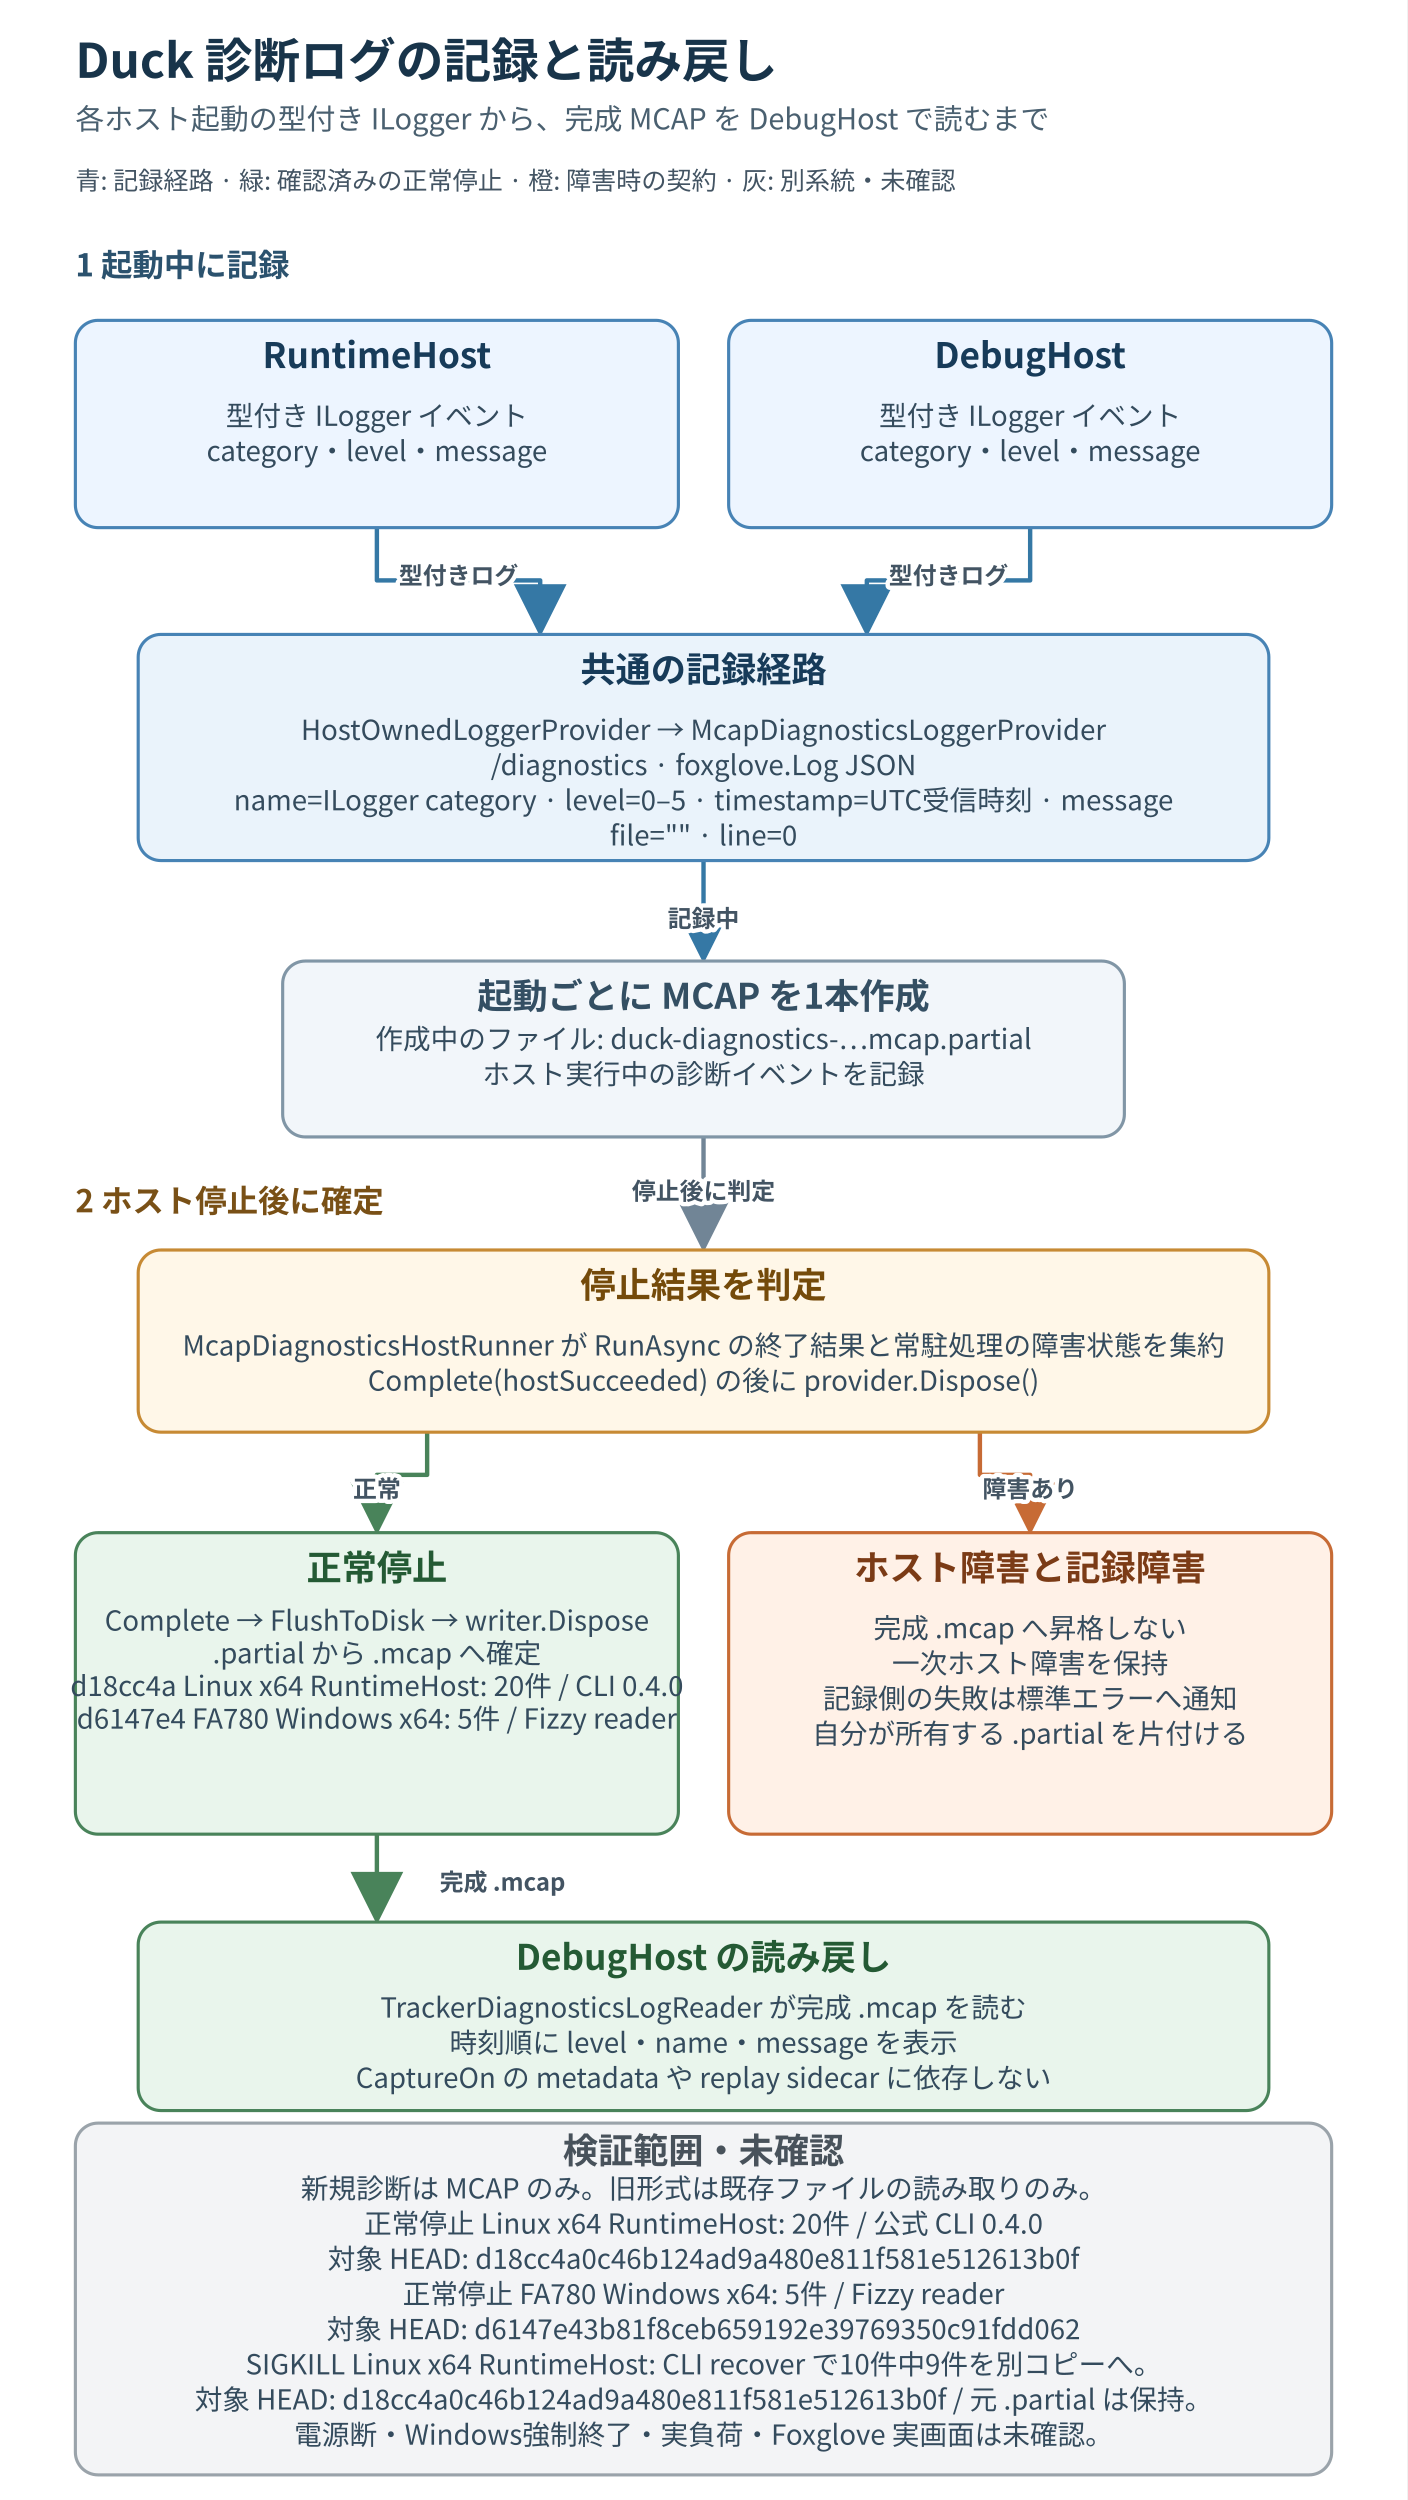
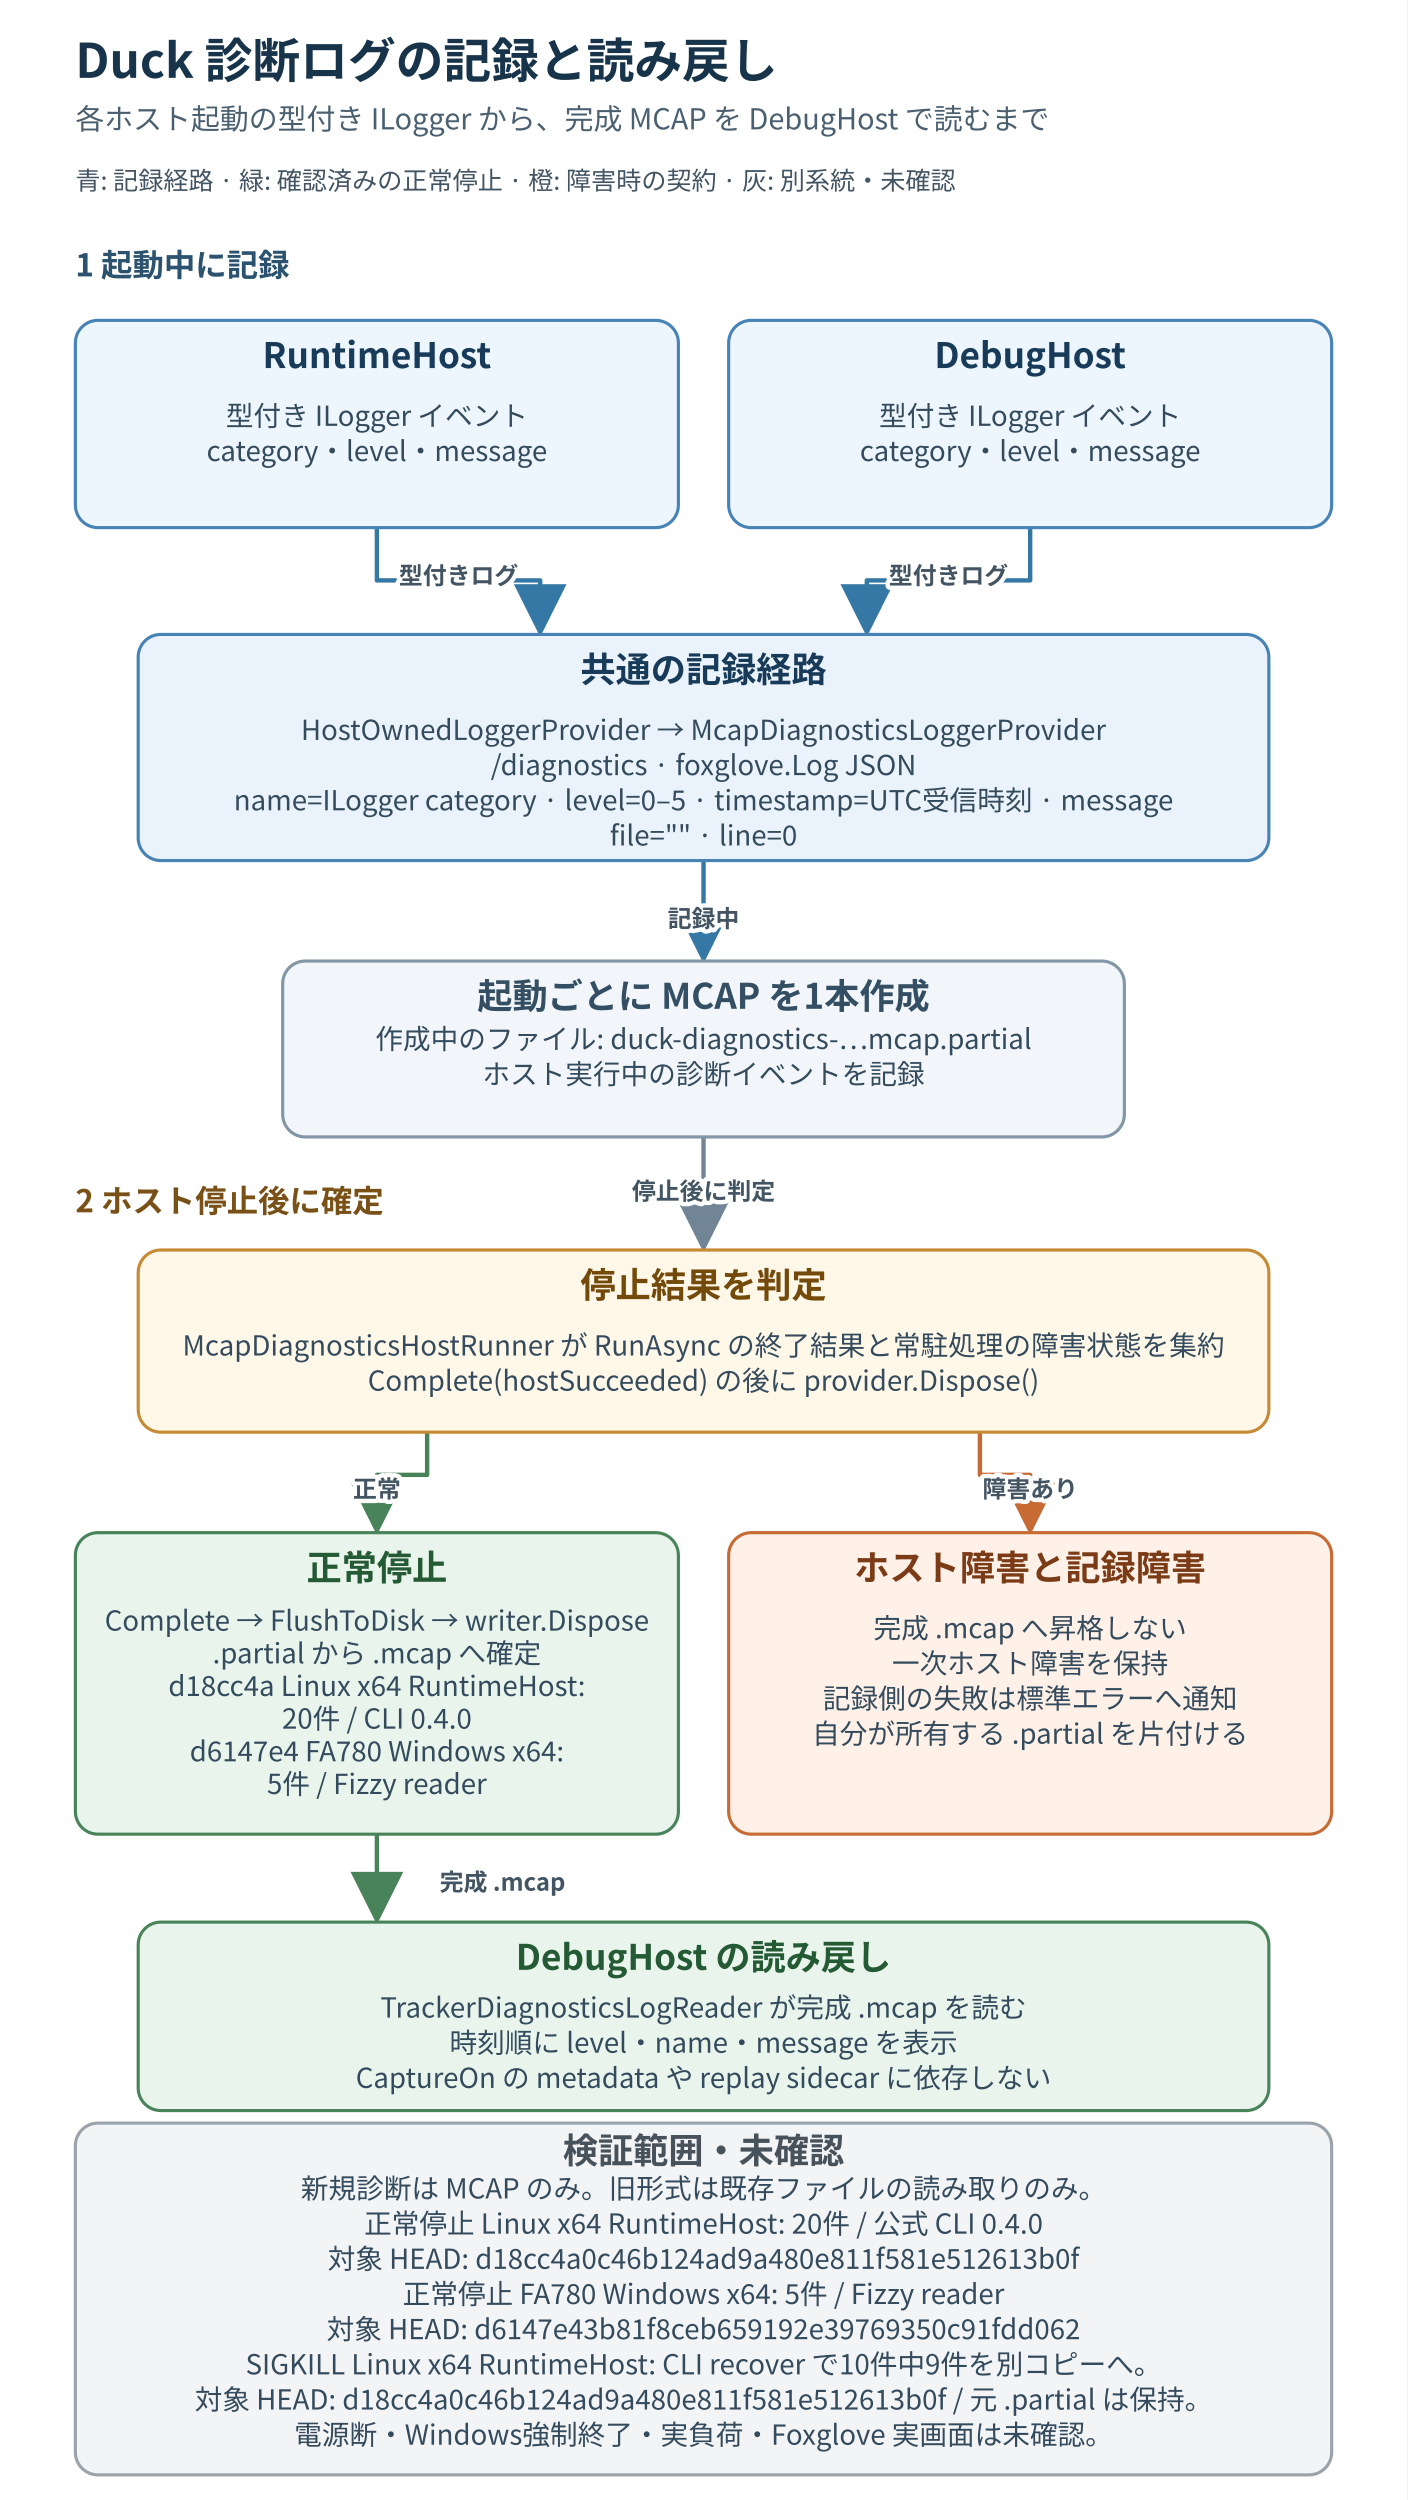
- <svg xmlns="http://www.w3.org/2000/svg" version="1.1" width="1120px" height="1990px" viewBox="0 0 1120 1990" content="&lt;mxfile host=&quot;app.diagrams.net&quot; compressed=&quot;false&quot; type=&quot;device&quot;&gt;&lt;diagram id=&quot;duck-diagnostics-mcap-flow&quot; name=&quot;診断ログの記録と読み戻し&quot;&gt;&lt;mxGraphModel page=&quot;1&quot; grid=&quot;0&quot; gridSize=&quot;10&quot; guides=&quot;1&quot; tooltips=&quot;1&quot; connect=&quot;1&quot; arrows=&quot;1&quot; fold=&quot;1&quot; pageScale=&quot;1&quot; pageWidth=&quot;1120&quot; pageHeight=&quot;1990&quot; math=&quot;0&quot; shadow=&quot;0&quot; background=&quot;#FFFFFF&quot;&gt;&lt;root&gt;&lt;mxCell id=&quot;0&quot; /&gt;&lt;mxCell id=&quot;1&quot; parent=&quot;0&quot; /&gt;&lt;mxCell id=&quot;runtime-host&quot; value=&quot;&amp;lt;b&amp;gt;RuntimeHost&amp;lt;/b&amp;gt;&amp;lt;br&amp;gt;型付き ILogger イベント&amp;lt;br&amp;gt;category・level・message&quot; style=&quot;rounded=1;arcSize=12;whiteSpace=wrap;html=1;align=center;verticalAlign=middle;fontFamily=Noto Sans CJK JP;fontSize=23;fontColor=#24374A;fillColor=#EDF5FF;strokeColor=#4783B5;strokeWidth=2;spacing=10;&quot; vertex=&quot;1&quot; parent=&quot;1&quot;&gt;&lt;mxGeometry x=&quot;60&quot; y=&quot;255&quot; width=&quot;480&quot; height=&quot;165&quot; as=&quot;geometry&quot; /&gt;&lt;/mxCell&gt;&lt;mxCell id=&quot;debug-host&quot; value=&quot;&amp;lt;b&amp;gt;DebugHost&amp;lt;/b&amp;gt;&amp;lt;br&amp;gt;型付き ILogger イベント&amp;lt;br&amp;gt;category・level・message&quot; style=&quot;rounded=1;arcSize=12;whiteSpace=wrap;html=1;align=center;verticalAlign=middle;fontFamily=Noto Sans CJK JP;fontSize=23;fontColor=#24374A;fillColor=#EDF5FF;strokeColor=#4783B5;strokeWidth=2;spacing=10;&quot; vertex=&quot;1&quot; parent=&quot;1&quot;&gt;&lt;mxGeometry x=&quot;580&quot; y=&quot;255&quot; width=&quot;480&quot; height=&quot;165&quot; as=&quot;geometry&quot; /&gt;&lt;/mxCell&gt;&lt;mxCell id=&quot;provider&quot; value=&quot;&amp;lt;b&amp;gt;共通の記録経路&amp;lt;/b&amp;gt;&amp;lt;br&amp;gt;HostOwnedLoggerProvider → McapDiagnosticsLoggerProvider&amp;lt;br&amp;gt;/diagnostics · foxglove.Log JSON&amp;lt;br&amp;gt;name=ILogger category  ·  level=0–5  ·  timestamp=UTC受信時刻  ·  message&amp;lt;br&amp;gt;file=&amp;amp;quot;&amp;amp;quot;  ·  line=0&quot; style=&quot;rounded=1;arcSize=12;whiteSpace=wrap;html=1;align=center;verticalAlign=middle;fontFamily=Noto Sans CJK JP;fontSize=23;fontColor=#24374A;fillColor=#EAF3FB;strokeColor=#4783B5;strokeWidth=2;spacing=10;&quot; vertex=&quot;1&quot; parent=&quot;1&quot;&gt;&lt;mxGeometry x=&quot;110&quot; y=&quot;505&quot; width=&quot;900&quot; height=&quot;180&quot; as=&quot;geometry&quot; /&gt;&lt;/mxCell&gt;&lt;mxCell id=&quot;partial&quot; value=&quot;&amp;lt;b&amp;gt;起動ごとに MCAP を1本作成&amp;lt;/b&amp;gt;&amp;lt;br&amp;gt;作成中のファイル: duck-diagnostics-…mcap.partial&amp;lt;br&amp;gt;ホスト実行中の診断イベントを記録&quot; style=&quot;rounded=1;arcSize=12;whiteSpace=wrap;html=1;align=center;verticalAlign=middle;fontFamily=Noto Sans CJK JP;fontSize=23;fontColor=#24374A;fillColor=#F2F6FA;strokeColor=#8196A6;strokeWidth=2;spacing=10;&quot; vertex=&quot;1&quot; parent=&quot;1&quot;&gt;&lt;mxGeometry x=&quot;225&quot; y=&quot;765&quot; width=&quot;670&quot; height=&quot;140&quot; as=&quot;geometry&quot; /&gt;&lt;/mxCell&gt;&lt;mxCell id=&quot;runner&quot; value=&quot;&amp;lt;b&amp;gt;停止結果を判定&amp;lt;/b&amp;gt;&amp;lt;br&amp;gt;McapDiagnosticsHostRunner が RunAsync の終了結果と常駐処理の障害状態を集約&amp;lt;br&amp;gt;Complete(hostSucceeded) の後に provider.Dispose()&quot; style=&quot;rounded=1;arcSize=12;whiteSpace=wrap;html=1;align=center;verticalAlign=middle;fontFamily=Noto Sans CJK JP;fontSize=23;fontColor=#24374A;fillColor=#FFF7E8;strokeColor=#C78A34;strokeWidth=2;spacing=10;&quot; vertex=&quot;1&quot; parent=&quot;1&quot;&gt;&lt;mxGeometry x=&quot;110&quot; y=&quot;995&quot; width=&quot;900&quot; height=&quot;145&quot; as=&quot;geometry&quot; /&gt;&lt;/mxCell&gt;&lt;mxCell id=&quot;success&quot; value=&quot;&amp;lt;b&amp;gt;正常停止&amp;lt;/b&amp;gt;&amp;lt;br&amp;gt;Complete → FlushToDisk → writer.Dispose&amp;lt;br&amp;gt;.partial から .mcap へ確定&amp;lt;br&amp;gt;d18cc4a Linux x64 RuntimeHost: 20件 / CLI 0.4.0&amp;lt;br&amp;gt;d6147e4 FA780 Windows x64: 5件 / Fizzy reader&quot; style=&quot;rounded=1;arcSize=12;whiteSpace=wrap;html=1;align=center;verticalAlign=middle;fontFamily=Noto Sans CJK JP;fontSize=16;fontColor=#24374A;fillColor=#E9F5EC;strokeColor=#49835A;strokeWidth=2;spacing=10;&quot; vertex=&quot;1&quot; parent=&quot;1&quot;&gt;&lt;mxGeometry x=&quot;60&quot; y=&quot;1220&quot; width=&quot;480&quot; height=&quot;240&quot; as=&quot;geometry&quot; /&gt;&lt;/mxCell&gt;&lt;mxCell id=&quot;failure&quot; value=&quot;&amp;lt;b&amp;gt;ホスト障害と記録障害&amp;lt;/b&amp;gt;&amp;lt;br&amp;gt;完成 .mcap へ昇格しない&amp;lt;br&amp;gt;一次ホスト障害を保持&amp;lt;br&amp;gt;記録側の失敗は標準エラーへ通知&amp;lt;br&amp;gt;自分が所有する .partial を片付ける&quot; style=&quot;rounded=1;arcSize=12;whiteSpace=wrap;html=1;align=center;verticalAlign=middle;fontFamily=Noto Sans CJK JP;fontSize=23;fontColor=#24374A;fillColor=#FFF1E7;strokeColor=#C76B35;strokeWidth=2;spacing=10;&quot; vertex=&quot;1&quot; parent=&quot;1&quot;&gt;&lt;mxGeometry x=&quot;580&quot; y=&quot;1220&quot; width=&quot;480&quot; height=&quot;240&quot; as=&quot;geometry&quot; /&gt;&lt;/mxCell&gt;&lt;mxCell id=&quot;reader&quot; value=&quot;&amp;lt;b&amp;gt;DebugHost の読み戻し&amp;lt;/b&amp;gt;&amp;lt;br&amp;gt;TrackerDiagnosticsLogReader が完成 .mcap を読む&amp;lt;br&amp;gt;時刻順に level・name・message を表示&amp;lt;br&amp;gt;CaptureOn の metadata や replay sidecar に依存しない&quot; style=&quot;rounded=1;arcSize=12;whiteSpace=wrap;html=1;align=center;verticalAlign=middle;fontFamily=Noto Sans CJK JP;fontSize=23;fontColor=#24374A;fillColor=#E9F5EC;strokeColor=#49835A;strokeWidth=2;spacing=10;&quot; vertex=&quot;1&quot; parent=&quot;1&quot;&gt;&lt;mxGeometry x=&quot;110&quot; y=&quot;1530&quot; width=&quot;900&quot; height=&quot;150&quot; as=&quot;geometry&quot; /&gt;&lt;/mxCell&gt;&lt;mxCell id=&quot;scope-note&quot; value=&quot;&amp;lt;b&amp;gt;検証範囲・未確認&amp;lt;/b&amp;gt;&amp;lt;br&amp;gt;新規診断は MCAP のみ。旧形式は既存ファイルの読み取りのみ。&amp;lt;br&amp;gt;正常停止 Linux x64 RuntimeHost: 20件 / 公式 CLI 0.4.0&amp;lt;br&amp;gt;対象 HEAD: d18cc4a0c46b124ad9a480e811f581e512613b0f&amp;lt;br&amp;gt;正常停止 FA780 Windows x64: 5件 / Fizzy reader&amp;lt;br&amp;gt;対象 HEAD: d6147e43b81f8ceb659192e39769350c91fdd062&amp;lt;br&amp;gt;SIGKILL Linux x64 RuntimeHost: CLI recover で10件中9件を別コピーへ。&amp;lt;br&amp;gt;対象 HEAD: d18cc4a0c46b124ad9a480e811f581e512613b0f / 元 .partial は保持。&amp;lt;br&amp;gt;電源断・Windows強制終了・実負荷・Foxglove 実画面は未確認。&quot; style=&quot;rounded=1;arcSize=12;whiteSpace=wrap;html=1;align=center;verticalAlign=middle;fontFamily=Noto Sans CJK JP;fontSize=17;fontColor=#24374A;fillColor=#F3F4F6;strokeColor=#9AA3AA;strokeWidth=2;spacing=10;&quot; vertex=&quot;1&quot; parent=&quot;1&quot;&gt;&lt;mxGeometry x=&quot;60&quot; y=&quot;1690&quot; width=&quot;1000&quot; height=&quot;280&quot; as=&quot;geometry&quot; /&gt;&lt;/mxCell&gt;&lt;mxCell id=&quot;title&quot; value=&quot;Duck 診断ログの記録と読み戻し&quot; style=&quot;text;html=1;align=start;verticalAlign=middle;fontFamily=Noto Sans CJK JP;fontSize=38;fontColor=#18344A;fontStyle=1;&quot; vertex=&quot;1&quot; parent=&quot;1&quot;&gt;&lt;mxGeometry x=&quot;60&quot; y=&quot;24&quot; width=&quot;1000&quot; height=&quot;50&quot; as=&quot;geometry&quot; /&gt;&lt;/mxCell&gt;&lt;mxCell id=&quot;subtitle&quot; value=&quot;各ホスト起動の型付き ILogger から、完成 MCAP を DebugHost で読むまで&quot; style=&quot;text;html=1;align=start;verticalAlign=middle;fontFamily=Noto Sans CJK JP;fontSize=23;fontColor=#4A6070;fontStyle=0;&quot; vertex=&quot;1&quot; parent=&quot;1&quot;&gt;&lt;mxGeometry x=&quot;60&quot; y=&quot;80&quot; width=&quot;1000&quot; height=&quot;35&quot; as=&quot;geometry&quot; /&gt;&lt;/mxCell&gt;&lt;mxCell id=&quot;legend&quot; value=&quot;青: 記録経路  ·  緑: 確認済みの正常停止  ·  橙: 障害時の契約  ·  灰: 別系統・未確認&quot; style=&quot;text;html=1;align=start;verticalAlign=middle;fontFamily=Noto Sans CJK JP;fontSize=20;fontColor=#435463;fontStyle=0;&quot; vertex=&quot;1&quot; parent=&quot;1&quot;&gt;&lt;mxGeometry x=&quot;60&quot; y=&quot;131&quot; width=&quot;1000&quot; height=&quot;32&quot; as=&quot;geometry&quot; /&gt;&lt;/mxCell&gt;&lt;mxCell id=&quot;section-record&quot; value=&quot;1  起動中に記録&quot; style=&quot;text;html=1;align=start;verticalAlign=middle;fontFamily=Noto Sans CJK JP;fontSize=25;fontColor=#2B526E;fontStyle=1;&quot; vertex=&quot;1&quot; parent=&quot;1&quot;&gt;&lt;mxGeometry x=&quot;60&quot; y=&quot;195&quot; width=&quot;1000&quot; height=&quot;37&quot; as=&quot;geometry&quot; /&gt;&lt;/mxCell&gt;&lt;mxCell id=&quot;section-stop&quot; value=&quot;2  ホスト停止後に確定&quot; style=&quot;text;html=1;align=start;verticalAlign=middle;fontFamily=Noto Sans CJK JP;fontSize=25;fontColor=#795016;fontStyle=1;&quot; vertex=&quot;1&quot; parent=&quot;1&quot;&gt;&lt;mxGeometry x=&quot;60&quot; y=&quot;940&quot; width=&quot;1000&quot; height=&quot;37&quot; as=&quot;geometry&quot; /&gt;&lt;/mxCell&gt;&lt;mxCell id=&quot;runtime-to-provider&quot; value=&quot;型付きログ&quot; style=&quot;edgeStyle=orthogonalEdgeStyle;rounded=0;orthogonalLoop=1;jettySize=auto;html=1;endArrow=block;endFill=1;strokeWidth=3;strokeColor=#3578A5;fontFamily=Noto Sans CJK JP;fontSize=19;fontColor=#435463;labelBackgroundColor=#FFFFFF;&quot; edge=&quot;1&quot; parent=&quot;1&quot; source=&quot;runtime-host&quot; target=&quot;provider&quot;&gt;&lt;mxGeometry relative=&quot;1&quot; as=&quot;geometry&quot;&gt;&lt;mxPoint as=&quot;offset&quot; x=&quot;0&quot; y=&quot;-12&quot; /&gt;&lt;/mxGeometry&gt;&lt;/mxCell&gt;&lt;mxCell id=&quot;debug-to-provider&quot; value=&quot;型付きログ&quot; style=&quot;edgeStyle=orthogonalEdgeStyle;rounded=0;orthogonalLoop=1;jettySize=auto;html=1;endArrow=block;endFill=1;strokeWidth=3;strokeColor=#3578A5;fontFamily=Noto Sans CJK JP;fontSize=19;fontColor=#435463;labelBackgroundColor=#FFFFFF;&quot; edge=&quot;1&quot; parent=&quot;1&quot; source=&quot;debug-host&quot; target=&quot;provider&quot;&gt;&lt;mxGeometry relative=&quot;1&quot; as=&quot;geometry&quot;&gt;&lt;mxPoint as=&quot;offset&quot; x=&quot;0&quot; y=&quot;-12&quot; /&gt;&lt;/mxGeometry&gt;&lt;/mxCell&gt;&lt;mxCell id=&quot;provider-to-partial&quot; value=&quot;記録中&quot; style=&quot;edgeStyle=orthogonalEdgeStyle;rounded=0;orthogonalLoop=1;jettySize=auto;html=1;endArrow=block;endFill=1;strokeWidth=3;strokeColor=#3578A5;fontFamily=Noto Sans CJK JP;fontSize=19;fontColor=#435463;labelBackgroundColor=#FFFFFF;&quot; edge=&quot;1&quot; parent=&quot;1&quot; source=&quot;provider&quot; target=&quot;partial&quot;&gt;&lt;mxGeometry relative=&quot;1&quot; as=&quot;geometry&quot;&gt;&lt;mxPoint as=&quot;offset&quot; x=&quot;0&quot; y=&quot;-12&quot; /&gt;&lt;/mxGeometry&gt;&lt;/mxCell&gt;&lt;mxCell id=&quot;partial-to-runner&quot; value=&quot;ホスト停止後に判定&quot; style=&quot;edgeStyle=orthogonalEdgeStyle;rounded=0;orthogonalLoop=1;jettySize=auto;html=1;endArrow=block;endFill=1;strokeWidth=3;strokeColor=#718596;fontFamily=Noto Sans CJK JP;fontSize=19;fontColor=#435463;labelBackgroundColor=#FFFFFF;&quot; edge=&quot;1&quot; parent=&quot;1&quot; source=&quot;partial&quot; target=&quot;runner&quot;&gt;&lt;mxGeometry relative=&quot;1&quot; as=&quot;geometry&quot;&gt;&lt;mxPoint as=&quot;offset&quot; x=&quot;0&quot; y=&quot;-12&quot; /&gt;&lt;/mxGeometry&gt;&lt;/mxCell&gt;&lt;mxCell id=&quot;runner-to-success&quot; value=&quot;正常&quot; style=&quot;edgeStyle=orthogonalEdgeStyle;rounded=0;orthogonalLoop=1;jettySize=auto;html=1;endArrow=block;endFill=1;strokeWidth=3;strokeColor=#49835A;fontFamily=Noto Sans CJK JP;fontSize=19;fontColor=#435463;labelBackgroundColor=#FFFFFF;&quot; edge=&quot;1&quot; parent=&quot;1&quot; source=&quot;runner&quot; target=&quot;success&quot;&gt;&lt;mxGeometry relative=&quot;1&quot; as=&quot;geometry&quot;&gt;&lt;mxPoint as=&quot;offset&quot; x=&quot;0&quot; y=&quot;-12&quot; /&gt;&lt;/mxGeometry&gt;&lt;/mxCell&gt;&lt;mxCell id=&quot;runner-to-failure&quot; value=&quot;障害あり&quot; style=&quot;edgeStyle=orthogonalEdgeStyle;rounded=0;orthogonalLoop=1;jettySize=auto;html=1;endArrow=block;endFill=1;strokeWidth=3;strokeColor=#C76B35;fontFamily=Noto Sans CJK JP;fontSize=19;fontColor=#435463;labelBackgroundColor=#FFFFFF;&quot; edge=&quot;1&quot; parent=&quot;1&quot; source=&quot;runner&quot; target=&quot;failure&quot;&gt;&lt;mxGeometry relative=&quot;1&quot; as=&quot;geometry&quot;&gt;&lt;mxPoint as=&quot;offset&quot; x=&quot;0&quot; y=&quot;-12&quot; /&gt;&lt;/mxGeometry&gt;&lt;/mxCell&gt;&lt;mxCell id=&quot;success-to-reader&quot; value=&quot;完成 .mcap&quot; style=&quot;edgeStyle=orthogonalEdgeStyle;rounded=0;orthogonalLoop=1;jettySize=auto;html=1;endArrow=block;endFill=1;strokeWidth=3;strokeColor=#49835A;fontFamily=Noto Sans CJK JP;fontSize=19;fontColor=#435463;labelBackgroundColor=#FFFFFF;&quot; edge=&quot;1&quot; parent=&quot;1&quot; source=&quot;success&quot; target=&quot;reader&quot;&gt;&lt;mxGeometry relative=&quot;1&quot; as=&quot;geometry&quot;&gt;&lt;mxPoint as=&quot;offset&quot; x=&quot;100&quot; y=&quot;-12&quot; /&gt;&lt;/mxGeometry&gt;&lt;/mxCell&gt;&lt;/root&gt;&lt;/mxGraphModel&gt;&lt;/diagram&gt;&lt;/mxfile&gt;">
+ <svg xmlns="http://www.w3.org/2000/svg" version="1.1" width="1120px" height="1990px" viewBox="0 0 1120 1990" content="&lt;mxfile host=&quot;app.diagrams.net&quot; compressed=&quot;false&quot; type=&quot;device&quot;&gt;&lt;diagram id=&quot;duck-diagnostics-mcap-flow&quot; name=&quot;診断ログの記録と読み戻し&quot;&gt;&lt;mxGraphModel page=&quot;1&quot; grid=&quot;0&quot; gridSize=&quot;10&quot; guides=&quot;1&quot; tooltips=&quot;1&quot; connect=&quot;1&quot; arrows=&quot;1&quot; fold=&quot;1&quot; pageScale=&quot;1&quot; pageWidth=&quot;1120&quot; pageHeight=&quot;1990&quot; math=&quot;0&quot; shadow=&quot;0&quot; background=&quot;#FFFFFF&quot;&gt;&lt;root&gt;&lt;mxCell id=&quot;0&quot; /&gt;&lt;mxCell id=&quot;1&quot; parent=&quot;0&quot; /&gt;&lt;mxCell id=&quot;runtime-host&quot; value=&quot;&amp;lt;b&amp;gt;RuntimeHost&amp;lt;/b&amp;gt;&amp;lt;br&amp;gt;型付き ILogger イベント&amp;lt;br&amp;gt;category・level・message&quot; style=&quot;rounded=1;arcSize=12;whiteSpace=wrap;html=1;align=center;verticalAlign=middle;fontFamily=Noto Sans CJK JP;fontSize=23;fontColor=#24374A;fillColor=#EDF5FF;strokeColor=#4783B5;strokeWidth=2;spacing=10;&quot; vertex=&quot;1&quot; parent=&quot;1&quot;&gt;&lt;mxGeometry x=&quot;60&quot; y=&quot;255&quot; width=&quot;480&quot; height=&quot;165&quot; as=&quot;geometry&quot; /&gt;&lt;/mxCell&gt;&lt;mxCell id=&quot;debug-host&quot; value=&quot;&amp;lt;b&amp;gt;DebugHost&amp;lt;/b&amp;gt;&amp;lt;br&amp;gt;型付き ILogger イベント&amp;lt;br&amp;gt;category・level・message&quot; style=&quot;rounded=1;arcSize=12;whiteSpace=wrap;html=1;align=center;verticalAlign=middle;fontFamily=Noto Sans CJK JP;fontSize=23;fontColor=#24374A;fillColor=#EDF5FF;strokeColor=#4783B5;strokeWidth=2;spacing=10;&quot; vertex=&quot;1&quot; parent=&quot;1&quot;&gt;&lt;mxGeometry x=&quot;580&quot; y=&quot;255&quot; width=&quot;480&quot; height=&quot;165&quot; as=&quot;geometry&quot; /&gt;&lt;/mxCell&gt;&lt;mxCell id=&quot;provider&quot; value=&quot;&amp;lt;b&amp;gt;共通の記録経路&amp;lt;/b&amp;gt;&amp;lt;br&amp;gt;HostOwnedLoggerProvider → McapDiagnosticsLoggerProvider&amp;lt;br&amp;gt;/diagnostics · foxglove.Log JSON&amp;lt;br&amp;gt;name=ILogger category  ·  level=0–5  ·  timestamp=UTC受信時刻  ·  message&amp;lt;br&amp;gt;file=&amp;amp;quot;&amp;amp;quot;  ·  line=0&quot; style=&quot;rounded=1;arcSize=12;whiteSpace=wrap;html=1;align=center;verticalAlign=middle;fontFamily=Noto Sans CJK JP;fontSize=23;fontColor=#24374A;fillColor=#EAF3FB;strokeColor=#4783B5;strokeWidth=2;spacing=10;&quot; vertex=&quot;1&quot; parent=&quot;1&quot;&gt;&lt;mxGeometry x=&quot;110&quot; y=&quot;505&quot; width=&quot;900&quot; height=&quot;180&quot; as=&quot;geometry&quot; /&gt;&lt;/mxCell&gt;&lt;mxCell id=&quot;partial&quot; value=&quot;&amp;lt;b&amp;gt;起動ごとに MCAP を1本作成&amp;lt;/b&amp;gt;&amp;lt;br&amp;gt;作成中のファイル: duck-diagnostics-…mcap.partial&amp;lt;br&amp;gt;ホスト実行中の診断イベントを記録&quot; style=&quot;rounded=1;arcSize=12;whiteSpace=wrap;html=1;align=center;verticalAlign=middle;fontFamily=Noto Sans CJK JP;fontSize=23;fontColor=#24374A;fillColor=#F2F6FA;strokeColor=#8196A6;strokeWidth=2;spacing=10;&quot; vertex=&quot;1&quot; parent=&quot;1&quot;&gt;&lt;mxGeometry x=&quot;225&quot; y=&quot;765&quot; width=&quot;670&quot; height=&quot;140&quot; as=&quot;geometry&quot; /&gt;&lt;/mxCell&gt;&lt;mxCell id=&quot;runner&quot; value=&quot;&amp;lt;b&amp;gt;停止結果を判定&amp;lt;/b&amp;gt;&amp;lt;br&amp;gt;McapDiagnosticsHostRunner が RunAsync の終了結果と常駐処理の障害状態を集約&amp;lt;br&amp;gt;Complete(hostSucceeded) の後に provider.Dispose()&quot; style=&quot;rounded=1;arcSize=12;whiteSpace=wrap;html=1;align=center;verticalAlign=middle;fontFamily=Noto Sans CJK JP;fontSize=23;fontColor=#24374A;fillColor=#FFF7E8;strokeColor=#C78A34;strokeWidth=2;spacing=10;&quot; vertex=&quot;1&quot; parent=&quot;1&quot;&gt;&lt;mxGeometry x=&quot;110&quot; y=&quot;995&quot; width=&quot;900&quot; height=&quot;145&quot; as=&quot;geometry&quot; /&gt;&lt;/mxCell&gt;&lt;mxCell id=&quot;success&quot; value=&quot;&amp;lt;b&amp;gt;正常停止&amp;lt;/b&amp;gt;&amp;lt;br&amp;gt;Complete → FlushToDisk → writer.Dispose&amp;lt;br&amp;gt;.partial から .mcap へ確定&amp;lt;br&amp;gt;d18cc4a Linux x64 RuntimeHost:&amp;lt;br&amp;gt;20件 / CLI 0.4.0&amp;lt;br&amp;gt;d6147e4 FA780 Windows x64:&amp;lt;br&amp;gt;5件 / Fizzy reader&quot; style=&quot;rounded=1;arcSize=12;whiteSpace=wrap;html=1;align=center;verticalAlign=middle;fontFamily=Noto Sans CJK JP;fontSize=16;fontColor=#24374A;fillColor=#E9F5EC;strokeColor=#49835A;strokeWidth=2;spacing=10;&quot; vertex=&quot;1&quot; parent=&quot;1&quot;&gt;&lt;mxGeometry x=&quot;60&quot; y=&quot;1220&quot; width=&quot;480&quot; height=&quot;240&quot; as=&quot;geometry&quot; /&gt;&lt;/mxCell&gt;&lt;mxCell id=&quot;failure&quot; value=&quot;&amp;lt;b&amp;gt;ホスト障害と記録障害&amp;lt;/b&amp;gt;&amp;lt;br&amp;gt;完成 .mcap へ昇格しない&amp;lt;br&amp;gt;一次ホスト障害を保持&amp;lt;br&amp;gt;記録側の失敗は標準エラーへ通知&amp;lt;br&amp;gt;自分が所有する .partial を片付ける&quot; style=&quot;rounded=1;arcSize=12;whiteSpace=wrap;html=1;align=center;verticalAlign=middle;fontFamily=Noto Sans CJK JP;fontSize=23;fontColor=#24374A;fillColor=#FFF1E7;strokeColor=#C76B35;strokeWidth=2;spacing=10;&quot; vertex=&quot;1&quot; parent=&quot;1&quot;&gt;&lt;mxGeometry x=&quot;580&quot; y=&quot;1220&quot; width=&quot;480&quot; height=&quot;240&quot; as=&quot;geometry&quot; /&gt;&lt;/mxCell&gt;&lt;mxCell id=&quot;reader&quot; value=&quot;&amp;lt;b&amp;gt;DebugHost の読み戻し&amp;lt;/b&amp;gt;&amp;lt;br&amp;gt;TrackerDiagnosticsLogReader が完成 .mcap を読む&amp;lt;br&amp;gt;時刻順に level・name・message を表示&amp;lt;br&amp;gt;CaptureOn の metadata や replay sidecar に依存しない&quot; style=&quot;rounded=1;arcSize=12;whiteSpace=wrap;html=1;align=center;verticalAlign=middle;fontFamily=Noto Sans CJK JP;fontSize=23;fontColor=#24374A;fillColor=#E9F5EC;strokeColor=#49835A;strokeWidth=2;spacing=10;&quot; vertex=&quot;1&quot; parent=&quot;1&quot;&gt;&lt;mxGeometry x=&quot;110&quot; y=&quot;1530&quot; width=&quot;900&quot; height=&quot;150&quot; as=&quot;geometry&quot; /&gt;&lt;/mxCell&gt;&lt;mxCell id=&quot;scope-note&quot; value=&quot;&amp;lt;b&amp;gt;検証範囲・未確認&amp;lt;/b&amp;gt;&amp;lt;br&amp;gt;新規診断は MCAP のみ。旧形式は既存ファイルの読み取りのみ。&amp;lt;br&amp;gt;正常停止 Linux x64 RuntimeHost: 20件 / 公式 CLI 0.4.0&amp;lt;br&amp;gt;対象 HEAD: d18cc4a0c46b124ad9a480e811f581e512613b0f&amp;lt;br&amp;gt;正常停止 FA780 Windows x64: 5件 / Fizzy reader&amp;lt;br&amp;gt;対象 HEAD: d6147e43b81f8ceb659192e39769350c91fdd062&amp;lt;br&amp;gt;SIGKILL Linux x64 RuntimeHost: CLI recover で10件中9件を別コピーへ。&amp;lt;br&amp;gt;対象 HEAD: d18cc4a0c46b124ad9a480e811f581e512613b0f / 元 .partial は保持。&amp;lt;br&amp;gt;電源断・Windows強制終了・実負荷・Foxglove 実画面は未確認。&quot; style=&quot;rounded=1;arcSize=12;whiteSpace=wrap;html=1;align=center;verticalAlign=middle;fontFamily=Noto Sans CJK JP;fontSize=17;fontColor=#24374A;fillColor=#F3F4F6;strokeColor=#9AA3AA;strokeWidth=2;spacing=10;&quot; vertex=&quot;1&quot; parent=&quot;1&quot;&gt;&lt;mxGeometry x=&quot;60&quot; y=&quot;1690&quot; width=&quot;1000&quot; height=&quot;280&quot; as=&quot;geometry&quot; /&gt;&lt;/mxCell&gt;&lt;mxCell id=&quot;title&quot; value=&quot;Duck 診断ログの記録と読み戻し&quot; style=&quot;text;html=1;align=start;verticalAlign=middle;fontFamily=Noto Sans CJK JP;fontSize=38;fontColor=#18344A;fontStyle=1;&quot; vertex=&quot;1&quot; parent=&quot;1&quot;&gt;&lt;mxGeometry x=&quot;60&quot; y=&quot;24&quot; width=&quot;1000&quot; height=&quot;50&quot; as=&quot;geometry&quot; /&gt;&lt;/mxCell&gt;&lt;mxCell id=&quot;subtitle&quot; value=&quot;各ホスト起動の型付き ILogger から、完成 MCAP を DebugHost で読むまで&quot; style=&quot;text;html=1;align=start;verticalAlign=middle;fontFamily=Noto Sans CJK JP;fontSize=23;fontColor=#4A6070;fontStyle=0;&quot; vertex=&quot;1&quot; parent=&quot;1&quot;&gt;&lt;mxGeometry x=&quot;60&quot; y=&quot;80&quot; width=&quot;1000&quot; height=&quot;35&quot; as=&quot;geometry&quot; /&gt;&lt;/mxCell&gt;&lt;mxCell id=&quot;legend&quot; value=&quot;青: 記録経路  ·  緑: 確認済みの正常停止  ·  橙: 障害時の契約  ·  灰: 別系統・未確認&quot; style=&quot;text;html=1;align=start;verticalAlign=middle;fontFamily=Noto Sans CJK JP;fontSize=20;fontColor=#435463;fontStyle=0;&quot; vertex=&quot;1&quot; parent=&quot;1&quot;&gt;&lt;mxGeometry x=&quot;60&quot; y=&quot;131&quot; width=&quot;1000&quot; height=&quot;32&quot; as=&quot;geometry&quot; /&gt;&lt;/mxCell&gt;&lt;mxCell id=&quot;section-record&quot; value=&quot;1  起動中に記録&quot; style=&quot;text;html=1;align=start;verticalAlign=middle;fontFamily=Noto Sans CJK JP;fontSize=25;fontColor=#2B526E;fontStyle=1;&quot; vertex=&quot;1&quot; parent=&quot;1&quot;&gt;&lt;mxGeometry x=&quot;60&quot; y=&quot;195&quot; width=&quot;1000&quot; height=&quot;37&quot; as=&quot;geometry&quot; /&gt;&lt;/mxCell&gt;&lt;mxCell id=&quot;section-stop&quot; value=&quot;2  ホスト停止後に確定&quot; style=&quot;text;html=1;align=start;verticalAlign=middle;fontFamily=Noto Sans CJK JP;fontSize=25;fontColor=#795016;fontStyle=1;&quot; vertex=&quot;1&quot; parent=&quot;1&quot;&gt;&lt;mxGeometry x=&quot;60&quot; y=&quot;940&quot; width=&quot;1000&quot; height=&quot;37&quot; as=&quot;geometry&quot; /&gt;&lt;/mxCell&gt;&lt;mxCell id=&quot;runtime-to-provider&quot; value=&quot;型付きログ&quot; style=&quot;edgeStyle=orthogonalEdgeStyle;rounded=0;orthogonalLoop=1;jettySize=auto;html=1;endArrow=block;endFill=1;strokeWidth=3;strokeColor=#3578A5;fontFamily=Noto Sans CJK JP;fontSize=19;fontColor=#435463;labelBackgroundColor=#FFFFFF;&quot; edge=&quot;1&quot; parent=&quot;1&quot; source=&quot;runtime-host&quot; target=&quot;provider&quot;&gt;&lt;mxGeometry relative=&quot;1&quot; as=&quot;geometry&quot;&gt;&lt;mxPoint as=&quot;offset&quot; x=&quot;0&quot; y=&quot;-12&quot; /&gt;&lt;/mxGeometry&gt;&lt;/mxCell&gt;&lt;mxCell id=&quot;debug-to-provider&quot; value=&quot;型付きログ&quot; style=&quot;edgeStyle=orthogonalEdgeStyle;rounded=0;orthogonalLoop=1;jettySize=auto;html=1;endArrow=block;endFill=1;strokeWidth=3;strokeColor=#3578A5;fontFamily=Noto Sans CJK JP;fontSize=19;fontColor=#435463;labelBackgroundColor=#FFFFFF;&quot; edge=&quot;1&quot; parent=&quot;1&quot; source=&quot;debug-host&quot; target=&quot;provider&quot;&gt;&lt;mxGeometry relative=&quot;1&quot; as=&quot;geometry&quot;&gt;&lt;mxPoint as=&quot;offset&quot; x=&quot;0&quot; y=&quot;-12&quot; /&gt;&lt;/mxGeometry&gt;&lt;/mxCell&gt;&lt;mxCell id=&quot;provider-to-partial&quot; value=&quot;記録中&quot; style=&quot;edgeStyle=orthogonalEdgeStyle;rounded=0;orthogonalLoop=1;jettySize=auto;html=1;endArrow=block;endFill=1;strokeWidth=3;strokeColor=#3578A5;fontFamily=Noto Sans CJK JP;fontSize=19;fontColor=#435463;labelBackgroundColor=#FFFFFF;&quot; edge=&quot;1&quot; parent=&quot;1&quot; source=&quot;provider&quot; target=&quot;partial&quot;&gt;&lt;mxGeometry relative=&quot;1&quot; as=&quot;geometry&quot;&gt;&lt;mxPoint as=&quot;offset&quot; x=&quot;0&quot; y=&quot;-12&quot; /&gt;&lt;/mxGeometry&gt;&lt;/mxCell&gt;&lt;mxCell id=&quot;partial-to-runner&quot; value=&quot;ホスト停止後に判定&quot; style=&quot;edgeStyle=orthogonalEdgeStyle;rounded=0;orthogonalLoop=1;jettySize=auto;html=1;endArrow=block;endFill=1;strokeWidth=3;strokeColor=#718596;fontFamily=Noto Sans CJK JP;fontSize=19;fontColor=#435463;labelBackgroundColor=#FFFFFF;&quot; edge=&quot;1&quot; parent=&quot;1&quot; source=&quot;partial&quot; target=&quot;runner&quot;&gt;&lt;mxGeometry relative=&quot;1&quot; as=&quot;geometry&quot;&gt;&lt;mxPoint as=&quot;offset&quot; x=&quot;0&quot; y=&quot;-12&quot; /&gt;&lt;/mxGeometry&gt;&lt;/mxCell&gt;&lt;mxCell id=&quot;runner-to-success&quot; value=&quot;正常&quot; style=&quot;edgeStyle=orthogonalEdgeStyle;rounded=0;orthogonalLoop=1;jettySize=auto;html=1;endArrow=block;endFill=1;strokeWidth=3;strokeColor=#49835A;fontFamily=Noto Sans CJK JP;fontSize=19;fontColor=#435463;labelBackgroundColor=#FFFFFF;&quot; edge=&quot;1&quot; parent=&quot;1&quot; source=&quot;runner&quot; target=&quot;success&quot;&gt;&lt;mxGeometry relative=&quot;1&quot; as=&quot;geometry&quot;&gt;&lt;mxPoint as=&quot;offset&quot; x=&quot;0&quot; y=&quot;-12&quot; /&gt;&lt;/mxGeometry&gt;&lt;/mxCell&gt;&lt;mxCell id=&quot;runner-to-failure&quot; value=&quot;障害あり&quot; style=&quot;edgeStyle=orthogonalEdgeStyle;rounded=0;orthogonalLoop=1;jettySize=auto;html=1;endArrow=block;endFill=1;strokeWidth=3;strokeColor=#C76B35;fontFamily=Noto Sans CJK JP;fontSize=19;fontColor=#435463;labelBackgroundColor=#FFFFFF;&quot; edge=&quot;1&quot; parent=&quot;1&quot; source=&quot;runner&quot; target=&quot;failure&quot;&gt;&lt;mxGeometry relative=&quot;1&quot; as=&quot;geometry&quot;&gt;&lt;mxPoint as=&quot;offset&quot; x=&quot;0&quot; y=&quot;-12&quot; /&gt;&lt;/mxGeometry&gt;&lt;/mxCell&gt;&lt;mxCell id=&quot;success-to-reader&quot; value=&quot;完成 .mcap&quot; style=&quot;edgeStyle=orthogonalEdgeStyle;rounded=0;orthogonalLoop=1;jettySize=auto;html=1;endArrow=block;endFill=1;strokeWidth=3;strokeColor=#49835A;fontFamily=Noto Sans CJK JP;fontSize=19;fontColor=#435463;labelBackgroundColor=#FFFFFF;&quot; edge=&quot;1&quot; parent=&quot;1&quot; source=&quot;success&quot; target=&quot;reader&quot;&gt;&lt;mxGeometry relative=&quot;1&quot; as=&quot;geometry&quot;&gt;&lt;mxPoint as=&quot;offset&quot; x=&quot;100&quot; y=&quot;-12&quot; /&gt;&lt;/mxGeometry&gt;&lt;/mxCell&gt;&lt;/root&gt;&lt;/mxGraphModel&gt;&lt;/diagram&gt;&lt;/mxfile&gt;">
  <defs>
    <marker id="arrow-blue" markerWidth="12" markerHeight="12" refX="10" refY="6" orient="auto" markerUnits="strokeWidth">
      <path d="M 0 0 L 12 6 L 0 12 z" fill="#3578A5" />
    </marker>
    <marker id="arrow-green" markerWidth="12" markerHeight="12" refX="10" refY="6" orient="auto" markerUnits="strokeWidth">
      <path d="M 0 0 L 12 6 L 0 12 z" fill="#49835A" />
    </marker>
    <marker id="arrow-orange" markerWidth="12" markerHeight="12" refX="10" refY="6" orient="auto" markerUnits="strokeWidth">
      <path d="M 0 0 L 12 6 L 0 12 z" fill="#C76B35" />
    </marker>
    <marker id="arrow-gray" markerWidth="12" markerHeight="12" refX="10" refY="6" orient="auto" markerUnits="strokeWidth">
      <path d="M 0 0 L 12 6 L 0 12 z" fill="#718596" />
    </marker>
    <style>text{font-family:'Noto Sans CJK JP','Noto Sans JP','Yu Gothic',sans-serif} .edge-label{font-size:19px;font-weight:600;fill:#435463;text-anchor:middle;paint-order:stroke;stroke:#fff;stroke-width:7px;stroke-linejoin:round} .node-title{font-size:28px;font-weight:700;text-anchor:middle} .node-body{font-size:22px;fill:#344B5D;text-anchor:middle}</style>
  </defs>
  <rect x="0" y="0" width="100%" height="100%" fill="#FFFFFF" />
  <text data-cell-id="title" x="60" y="62" font-size="38px" font-weight="700" fill="#18344A" text-anchor="start">Duck 診断ログの記録と読み戻し</text>
  <text data-cell-id="subtitle" x="60" y="103" font-size="23px" font-weight="400" fill="#4A6070" text-anchor="start">各ホスト起動の型付き ILogger から、完成 MCAP を DebugHost で読むまで</text>
  <text data-cell-id="legend" x="60" y="151" font-size="20px" font-weight="500" fill="#435463" text-anchor="start">青: 記録経路  ·  緑: 確認済みの正常停止  ·  橙: 障害時の契約  ·  灰: 別系統・未確認</text>
  <text data-cell-id="section-record" x="60" y="220" font-size="25px" font-weight="700" fill="#2B526E" text-anchor="start">1  起動中に記録</text>
  <text data-cell-id="section-stop" x="60" y="965" font-size="25px" font-weight="700" fill="#795016" text-anchor="start">2  ホスト停止後に確定</text>
  <path data-cell-id="runtime-to-provider" d="M 300 420 L 300 462 L 430 462 L 430 500" fill="none" stroke="#3578A5" stroke-width="3.5" stroke-linecap="round" stroke-linejoin="round" marker-end="url(#arrow-blue)" />
  <path data-cell-id="debug-to-provider" d="M 820 420 L 820 462 L 690 462 L 690 500" fill="none" stroke="#3578A5" stroke-width="3.5" stroke-linecap="round" stroke-linejoin="round" marker-end="url(#arrow-blue)" />
  <path data-cell-id="provider-to-partial" d="M 560 685 L 560 760" fill="none" stroke="#3578A5" stroke-width="3.5" stroke-linecap="round" stroke-linejoin="round" marker-end="url(#arrow-blue)" />
  <path data-cell-id="partial-to-runner" d="M 560 905 L 560 990" fill="none" stroke="#718596" stroke-width="3.5" stroke-linecap="round" stroke-linejoin="round" marker-end="url(#arrow-gray)" />
  <path data-cell-id="runner-to-success" d="M 340 1140 L 340 1174 L 300 1174 L 300 1215" fill="none" stroke="#49835A" stroke-width="3.5" stroke-linecap="round" stroke-linejoin="round" marker-end="url(#arrow-green)" />
  <path data-cell-id="runner-to-failure" d="M 780 1140 L 780 1174 L 820 1174 L 820 1215" fill="none" stroke="#C76B35" stroke-width="3.5" stroke-linecap="round" stroke-linejoin="round" marker-end="url(#arrow-orange)" />
  <path data-cell-id="success-to-reader" d="M 300 1460 L 300 1525" fill="none" stroke="#49835A" stroke-width="3.5" stroke-linecap="round" stroke-linejoin="round" marker-end="url(#arrow-green)" />
  <text class="edge-label" x="365" y="465">型付きログ</text>
  <text class="edge-label" x="755" y="465">型付きログ</text>
  <text class="edge-label" x="560" y="738">記録中</text>
  <text class="edge-label" x="560" y="955">停止後に判定</text>
  <text class="edge-label" x="300" y="1192">正常</text>
  <text class="edge-label" x="820" y="1192">障害あり</text>
  <text class="edge-label" x="400" y="1505">完成 .mcap</text>
  <g data-cell-id="runtime-host">
    <rect x="60" y="255" width="480" height="165" rx="18" fill="#EDF5FF" stroke="#4783B5" stroke-width="2.5" />
    <text class="node-title" x="300.0" y="293" fill="#173B59">RuntimeHost</text>
    <text class="node-body" x="300.0" y="339" font-size="23px">型付き ILogger イベント</text>
    <text class="node-body" x="300.0" y="367" font-size="23px">category・level・message</text>
  </g>
  <g data-cell-id="debug-host">
    <rect x="580" y="255" width="480" height="165" rx="18" fill="#EDF5FF" stroke="#4783B5" stroke-width="2.5" />
    <text class="node-title" x="820.0" y="293" fill="#173B59">DebugHost</text>
    <text class="node-body" x="820.0" y="339" font-size="23px">型付き ILogger イベント</text>
    <text class="node-body" x="820.0" y="367" font-size="23px">category・level・message</text>
  </g>
  <g data-cell-id="provider">
    <rect x="110" y="505" width="900" height="180" rx="18" fill="#EAF3FB" stroke="#4783B5" stroke-width="2.5" />
    <text class="node-title" x="560.0" y="543" fill="#173B59">共通の記録経路</text>
    <text class="node-body" x="560.0" y="589" font-size="22px">HostOwnedLoggerProvider → McapDiagnosticsLoggerProvider</text>
    <text class="node-body" x="560.0" y="617" font-size="23px">/diagnostics · foxglove.Log JSON</text>
    <text class="node-body" x="560.0" y="645" font-size="21px">name=ILogger category  ·  level=0–5  ·  timestamp=UTC受信時刻  ·  message</text>
    <text class="node-body" x="560.0" y="673" font-size="23px">file=""  ·  line=0</text>
  </g>
  <g data-cell-id="partial">
    <rect x="225" y="765" width="670" height="140" rx="18" fill="#F2F6FA" stroke="#8196A6" stroke-width="2.5" />
    <text class="node-title" x="560.0" y="803" fill="#344F63">起動ごとに MCAP を1本作成</text>
    <text class="node-body" x="560.0" y="835" font-size="23px">作成中のファイル: duck-diagnostics-…mcap.partial</text>
    <text class="node-body" x="560.0" y="863" font-size="23px">ホスト実行中の診断イベントを記録</text>
  </g>
  <g data-cell-id="runner">
    <rect x="110" y="995" width="900" height="145" rx="18" fill="#FFF7E8" stroke="#C78A34" stroke-width="2.5" />
    <text class="node-title" x="560.0" y="1033" fill="#744A0A">停止結果を判定</text>
    <text class="node-body" x="560.0" y="1079" font-size="23px">McapDiagnosticsHostRunner が RunAsync の終了結果と常駐処理の障害状態を集約</text>
    <text class="node-body" x="560.0" y="1107" font-size="22px">Complete(hostSucceeded) の後に provider.Dispose()</text>
  </g>
  <g data-cell-id="success">
    <rect x="60" y="1220" width="480" height="240" rx="18" fill="#E9F5EC" stroke="#49835A" stroke-width="2.5" />
    <text class="node-title" x="300.0" y="1258" fill="#245A34">正常停止</text>
    <text class="node-body" x="300.0" y="1298" font-size="16px">Complete → FlushToDisk → writer.Dispose</text>
    <text class="node-body" x="300.0" y="1324" font-size="16px">.partial から .mcap へ確定</text>
-     <text class="node-body" x="300.0" y="1350" font-size="16px">d18cc4a Linux x64 RuntimeHost: 20件 / CLI 0.4.0</text>
-     <text class="node-body" x="300.0" y="1376" font-size="16px">d6147e4 FA780 Windows x64: 5件 / Fizzy reader</text>
+     <text class="node-body" x="300.0" y="1350" font-size="16px">d18cc4a Linux x64 RuntimeHost:</text>
+     <text class="node-body" x="300.0" y="1376" font-size="16px">20件 / CLI 0.4.0</text>
+     <text class="node-body" x="300.0" y="1402" font-size="16px">d6147e4 FA780 Windows x64:</text>
+     <text class="node-body" x="300.0" y="1428" font-size="16px">5件 / Fizzy reader</text>
  </g>
  <g data-cell-id="failure">
    <rect x="580" y="1220" width="480" height="240" rx="18" fill="#FFF1E7" stroke="#C76B35" stroke-width="2.5" />
    <text class="node-title" x="820.0" y="1258" fill="#7B3B16">ホスト障害と記録障害</text>
    <text class="node-body" x="820.0" y="1304" font-size="23px">完成 .mcap へ昇格しない</text>
    <text class="node-body" x="820.0" y="1332" font-size="23px">一次ホスト障害を保持</text>
    <text class="node-body" x="820.0" y="1360" font-size="23px">記録側の失敗は標準エラーへ通知</text>
    <text class="node-body" x="820.0" y="1388" font-size="23px">自分が所有する .partial を片付ける</text>
  </g>
  <g data-cell-id="reader">
    <rect x="110" y="1530" width="900" height="150" rx="18" fill="#E9F5EC" stroke="#49835A" stroke-width="2.5" />
    <text class="node-title" x="560.0" y="1568" fill="#245A34">DebugHost の読み戻し</text>
    <text class="node-body" x="560.0" y="1606" font-size="23px">TrackerDiagnosticsLogReader が完成 .mcap を読む</text>
    <text class="node-body" x="560.0" y="1634" font-size="23px">時刻順に level・name・message を表示</text>
    <text class="node-body" x="560.0" y="1662" font-size="22px">CaptureOn の metadata や replay sidecar に依存しない</text>
  </g>
  <g data-cell-id="scope-note">
    <rect x="60" y="1690" width="1000" height="280" rx="18" fill="#F3F4F6" stroke="#9AA3AA" stroke-width="2.5" />
    <text class="node-title" x="560.0" y="1722" fill="#48525B">検証範囲・未確認</text>
    <text class="node-body" x="560.0" y="1750" font-size="17px">新規診断は MCAP のみ。旧形式は既存ファイルの読み取りのみ。</text>
    <text class="node-body" x="560.0" y="1778" font-size="17px">正常停止 Linux x64 RuntimeHost: 20件 / 公式 CLI 0.4.0</text>
    <text class="node-body" x="560.0" y="1806" font-size="17px">対象 HEAD: d18cc4a0c46b124ad9a480e811f581e512613b0f</text>
    <text class="node-body" x="560.0" y="1834" font-size="17px">正常停止 FA780 Windows x64: 5件 / Fizzy reader</text>
    <text class="node-body" x="560.0" y="1862" font-size="17px">対象 HEAD: d6147e43b81f8ceb659192e39769350c91fdd062</text>
    <text class="node-body" x="560.0" y="1890" font-size="17px">SIGKILL Linux x64 RuntimeHost: CLI recover で10件中9件を別コピーへ。</text>
    <text class="node-body" x="560.0" y="1918" font-size="17px">対象 HEAD: d18cc4a0c46b124ad9a480e811f581e512613b0f / 元 .partial は保持。</text>
    <text class="node-body" x="560.0" y="1946" font-size="17px">電源断・Windows強制終了・実負荷・Foxglove 実画面は未確認。</text>
  </g>
</svg>
